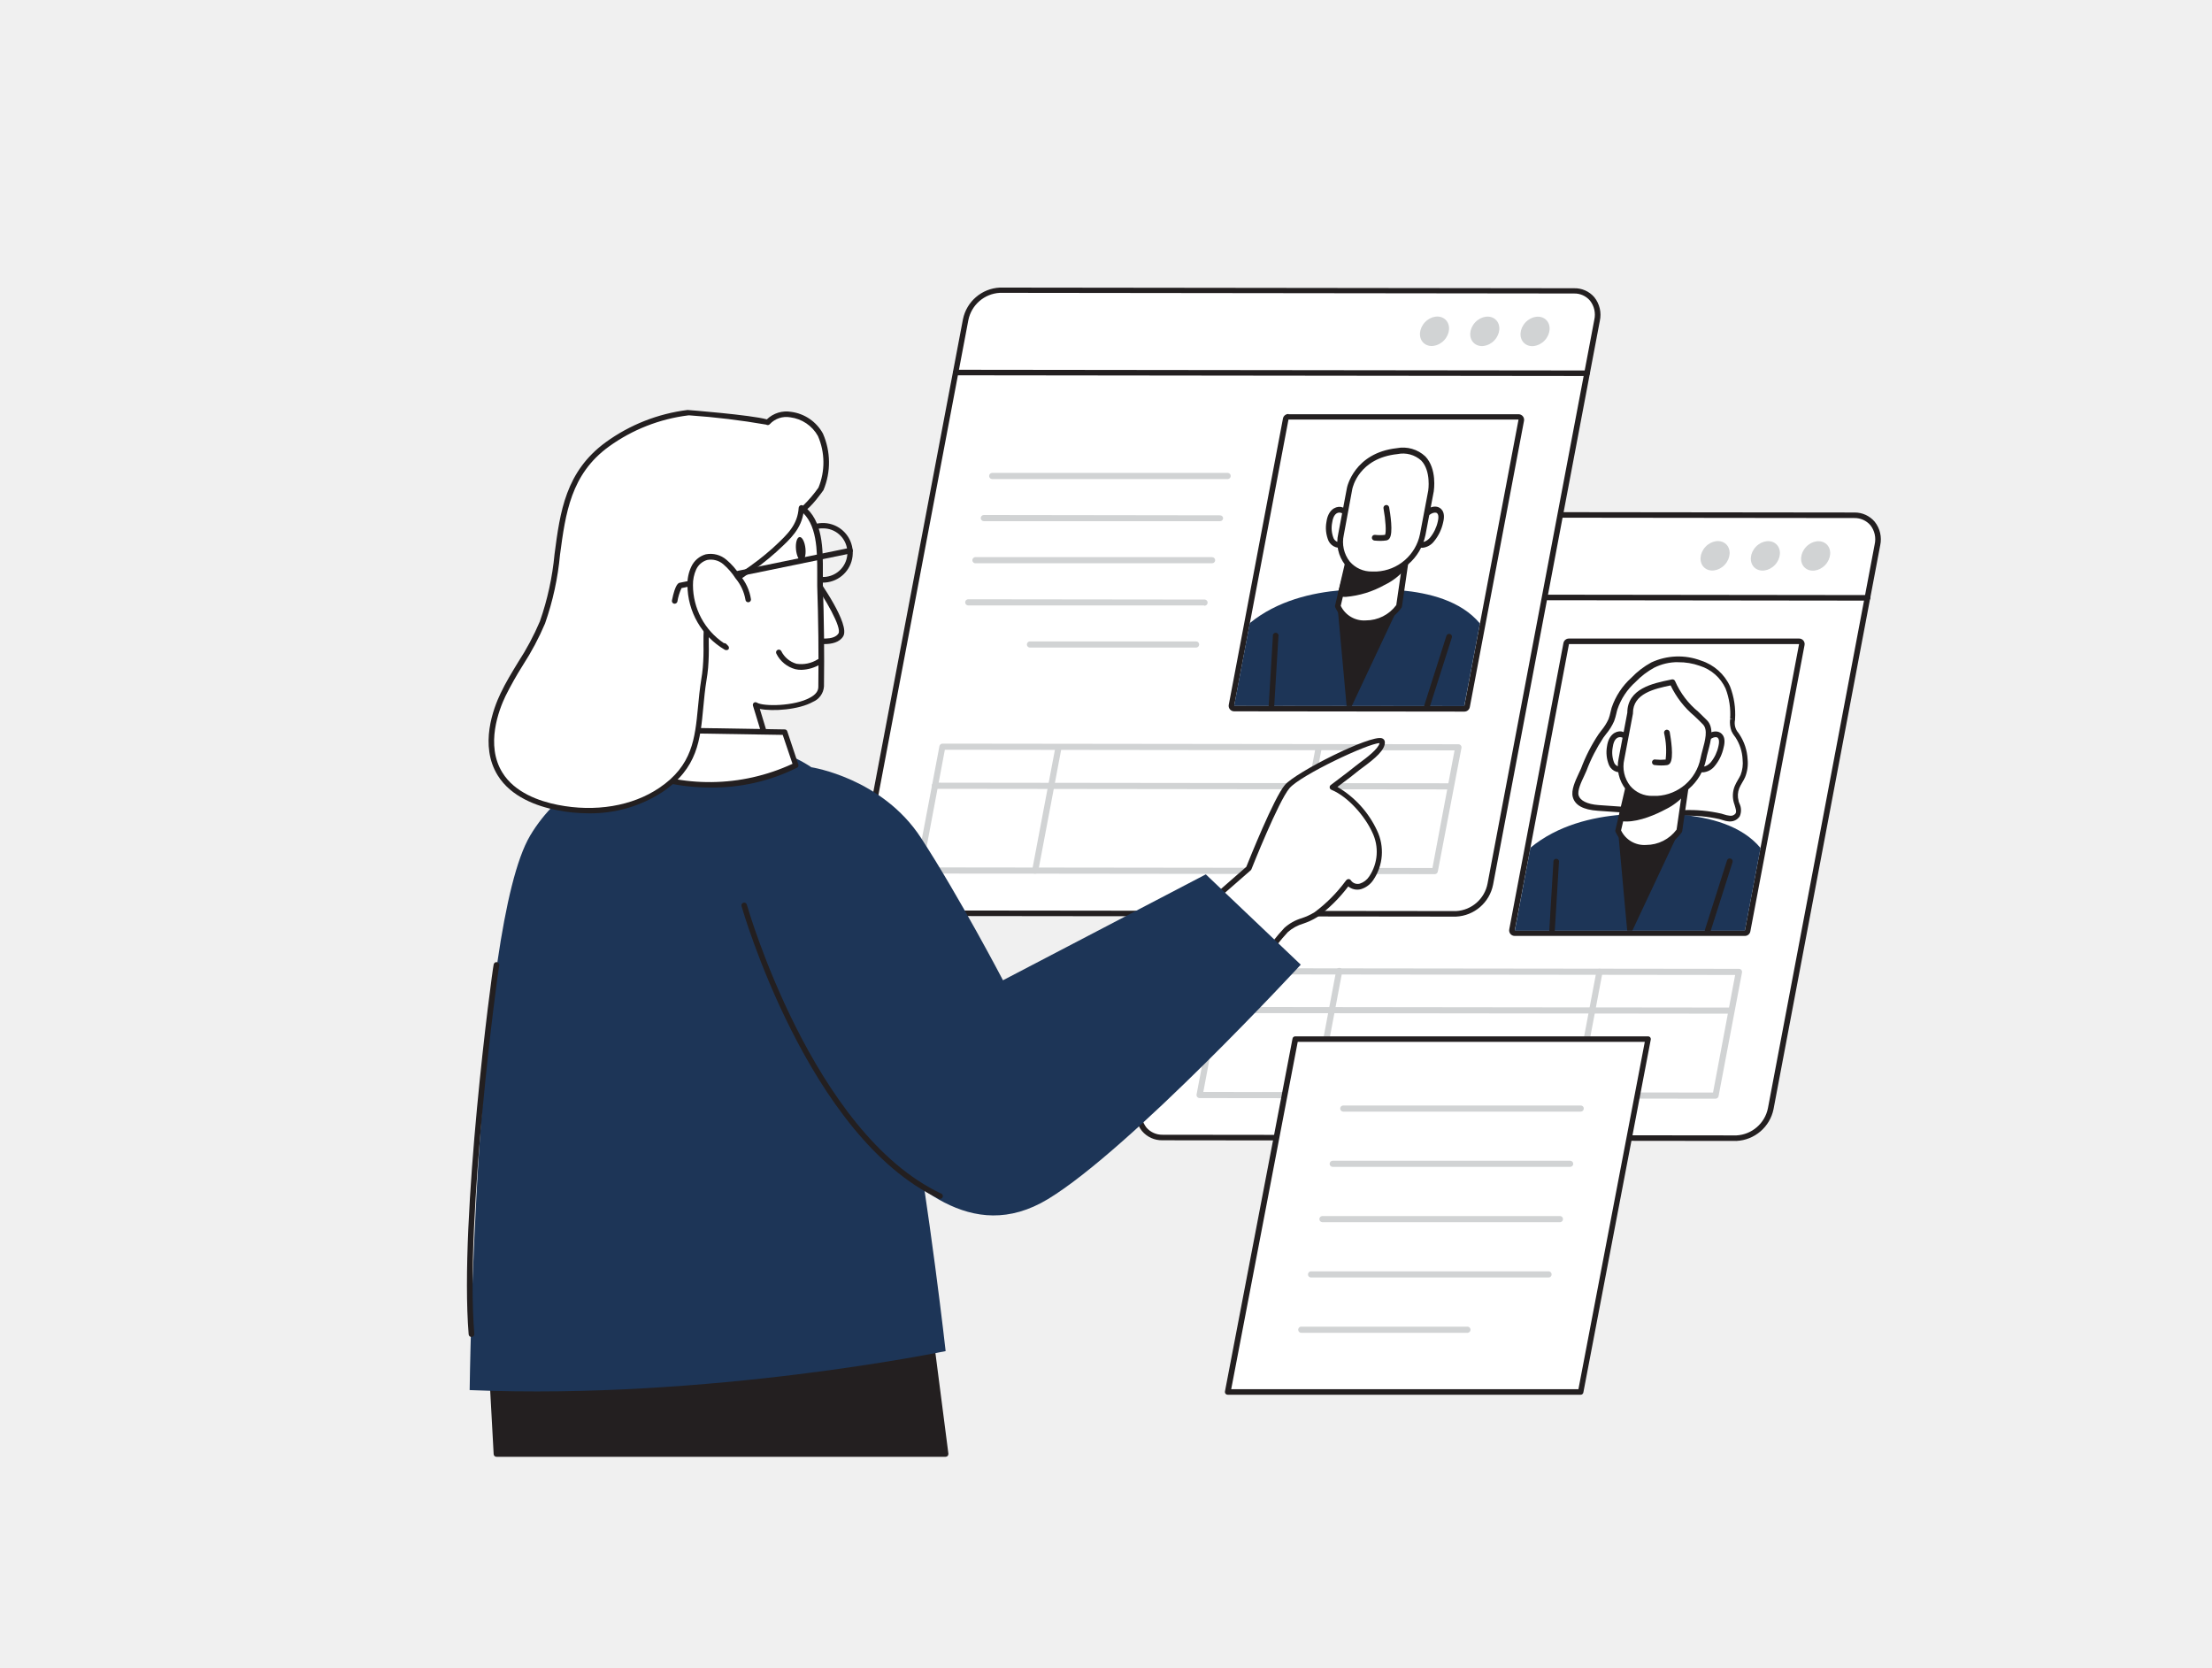
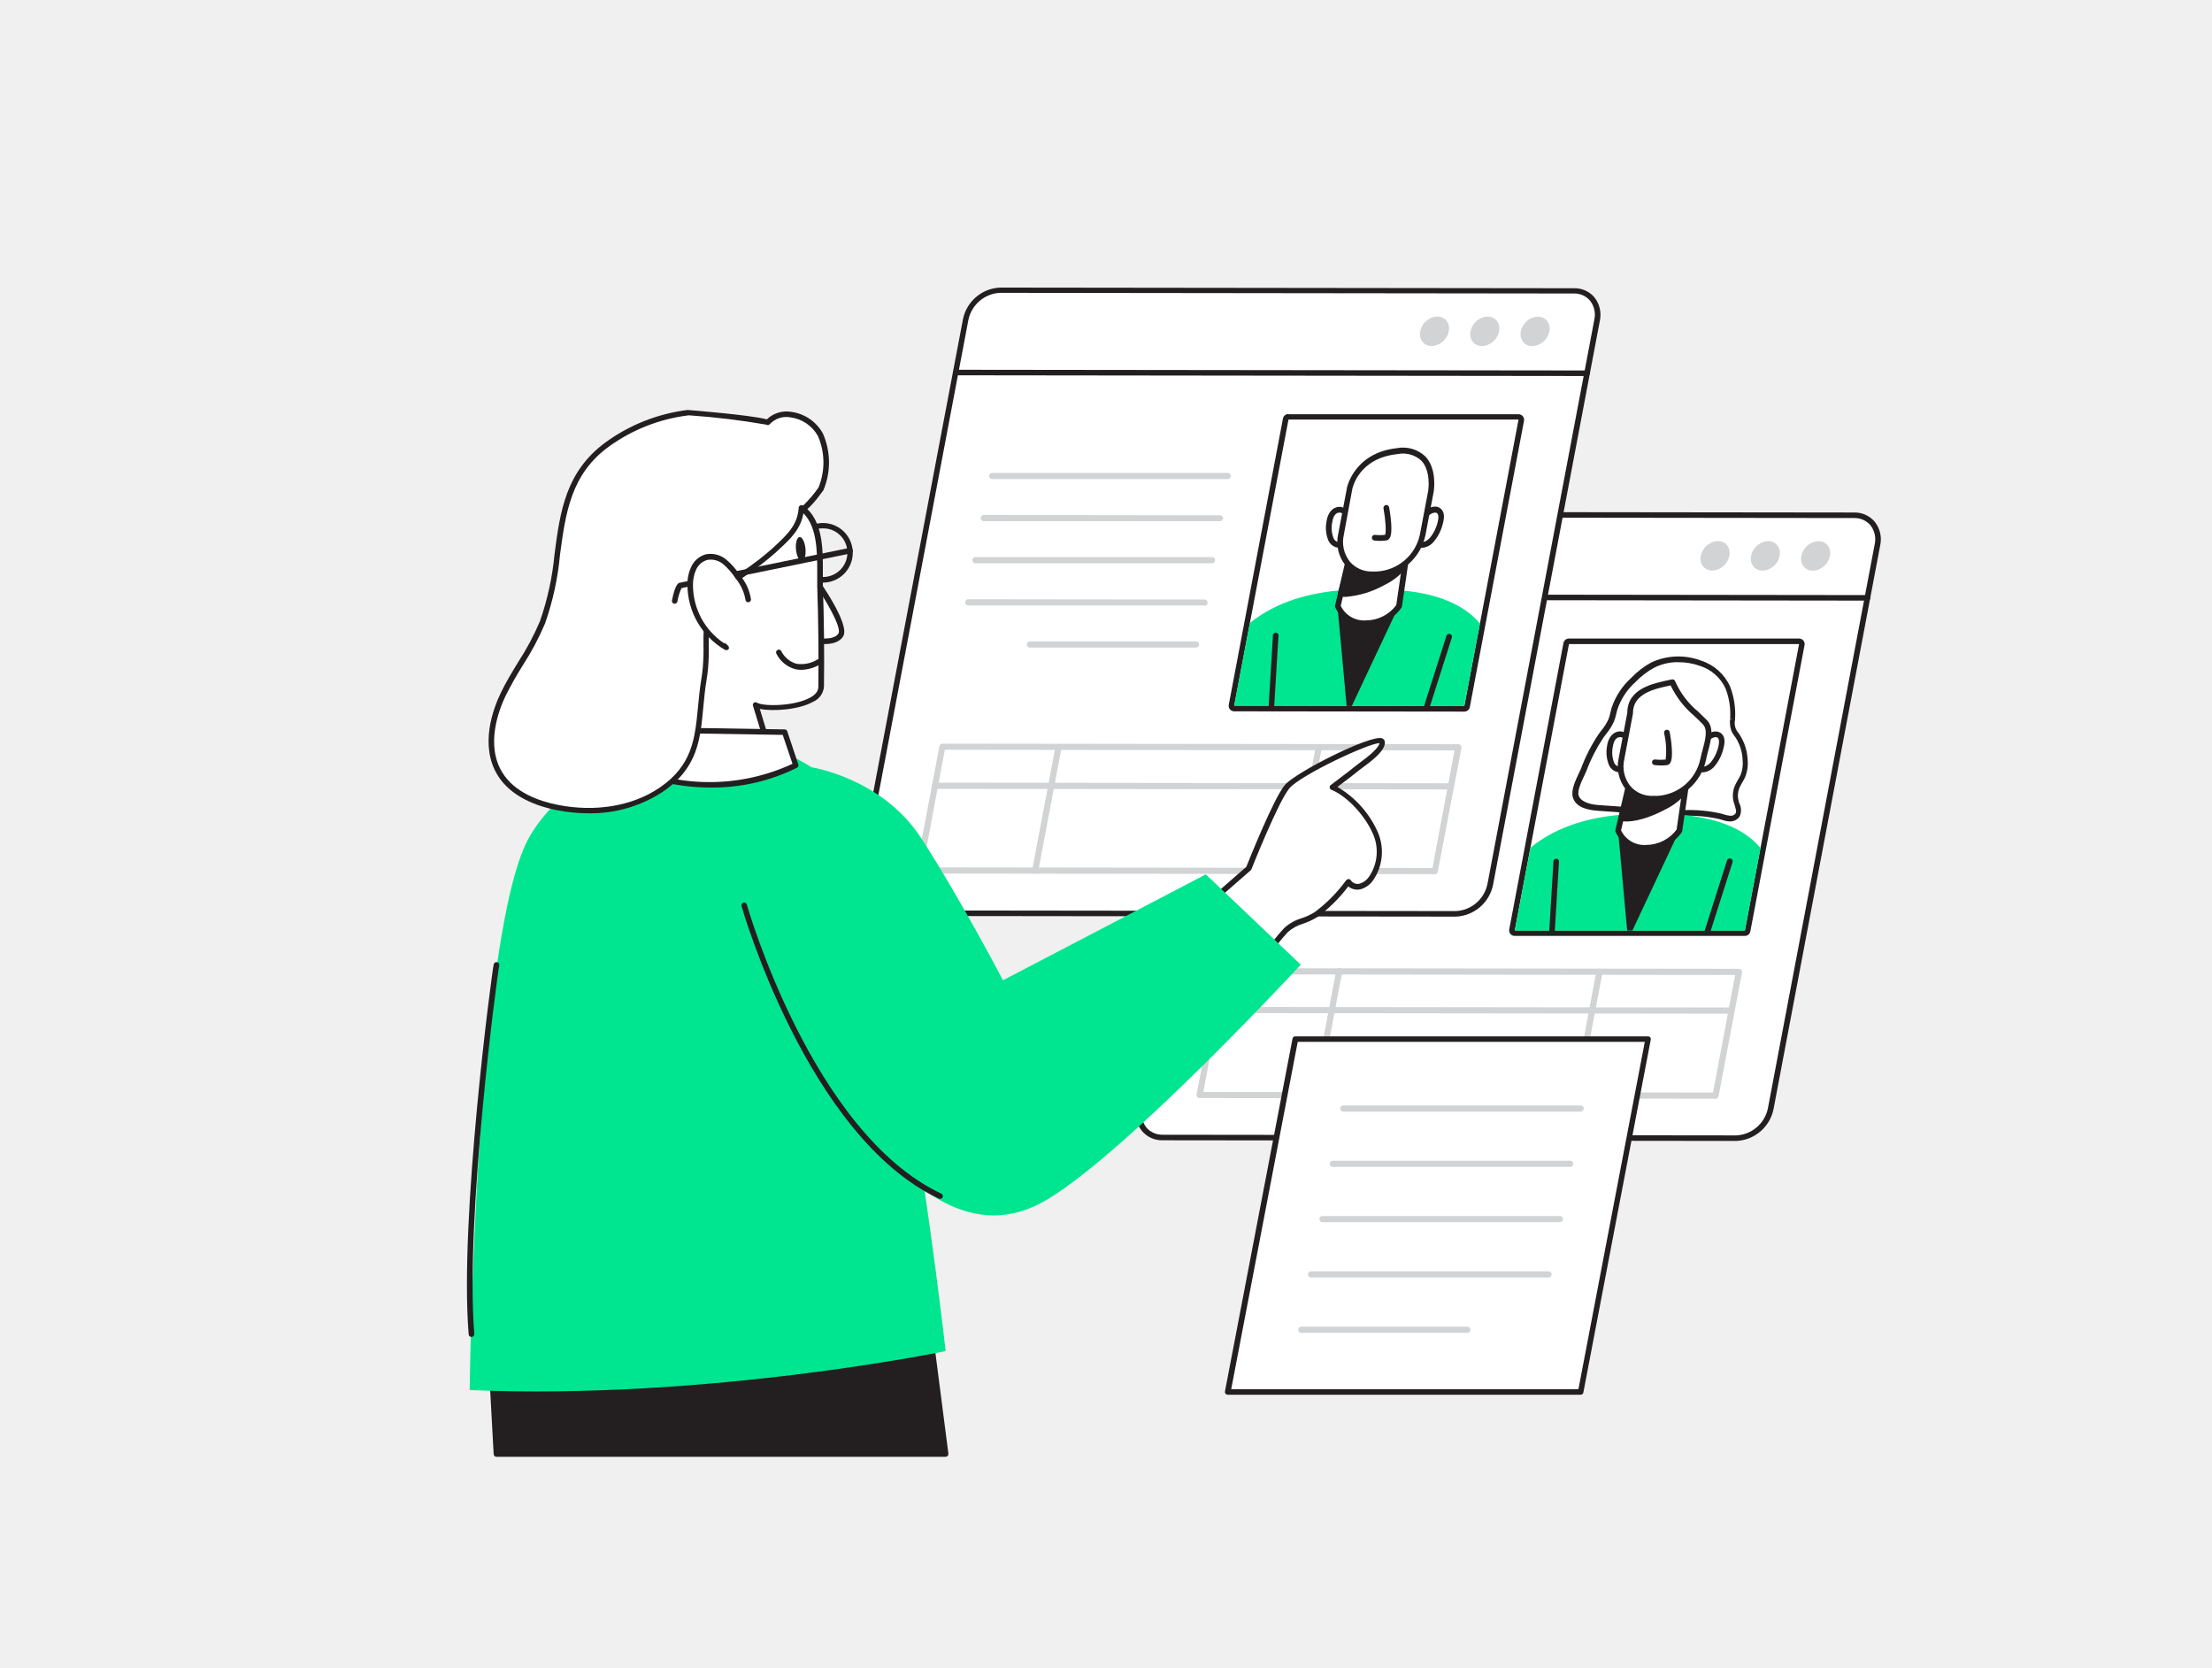
<svg xmlns="http://www.w3.org/2000/svg" viewBox="0 0 400 300" width="406" height="306" class="illustration styles_illustrationTablet__1DWOa">
  <g id="_472_profiling_flatline" data-name="#472_profiling_flatline">
    <path d="M210.22,204.94l103.81.12a6.66,6.66,0,0,0,6.19-5.34L339.53,97.78a4.25,4.25,0,0,0-4.17-5.35l-103.81-.12a6.66,6.66,0,0,0-6.19,5.34L206.05,199.59A4.25,4.25,0,0,0,210.22,204.94Z" fill="#fff" />
    <path d="M314,205.56h0l-103.81-.12h0a4.7,4.7,0,0,1-3.68-1.67,5.06,5.06,0,0,1-1-4.27L224.87,97.55a7.19,7.19,0,0,1,6.68-5.74h0l103.81.12A4.72,4.72,0,0,1,339,93.59a5.09,5.09,0,0,1,1,4.28L320.71,199.82A7.19,7.19,0,0,1,314,205.56Zm-103.81-1.12,103.81.12h0a6.14,6.14,0,0,0,5.7-4.93L339,97.69a4.11,4.11,0,0,0-.77-3.46,3.75,3.75,0,0,0-2.91-1.3l-103.81-.12h0a6.14,6.14,0,0,0-5.7,4.93L206.54,199.68a4.12,4.12,0,0,0,.77,3.46A3.75,3.75,0,0,0,210.22,204.44Z" fill="#231f20" />
    <path d="M337.72,107.86h0l-114.17-.14a.5.5,0,0,1-.5-.5.51.51,0,0,1,.5-.5h0l114.18.14a.5.5,0,0,1,.5.5A.51.51,0,0,1,337.72,107.86Z" fill="#231f20" />
    <ellipse cx="328.32" cy="99.77" rx="2.89" ry="2.38" transform="translate(30.52 270.25) rotate(-46.69)" fill="#d1d3d4" />
    <ellipse cx="319.23" cy="99.76" rx="2.89" ry="2.38" transform="translate(27.67 263.63) rotate(-46.69)" fill="#d1d3d4" />
    <ellipse cx="310.14" cy="99.75" rx="2.89" ry="2.38" transform="translate(24.82 257.01) rotate(-46.69)" fill="#d1d3d4" />
    <polygon points="283.73 115.72 273.92 167.49 315.52 167.54 325.33 115.77 283.73 115.72" fill="#fff" />
    <path d="M283.72,115.72l41.61,0-9.8,51.77-41.61,0,9.8-51.77m0-1a1,1,0,0,0-1,.81l-9.8,51.77a1,1,0,0,0,1,1.19l41.6,0h0a1,1,0,0,0,1-.82l9.8-51.77a1,1,0,0,0-.21-.82,1,1,0,0,0-.77-.36l-41.6,0Z" fill="#231f20" />
    <path d="M313.31,129.3a4.61,4.61,0,0,0,.2,2,6.17,6.17,0,0,0,.68,1.06,8.53,8.53,0,0,1,1.38,4.22,6.35,6.35,0,0,1-.4,3c-.3.7-.78,1.32-1.06,2a4.07,4.07,0,0,0-.15,2.6c.23.81.69,1.69.27,2.41a1.6,1.6,0,0,1-1.49.67,7.55,7.55,0,0,1-1.67-.41c-3.05-.88-6.89-.46-10.09-.68l-12-.84c-1.63-.12-3.65-.53-4.08-2.11-.36-1.33.94-3.55,1.46-4.8a29.44,29.44,0,0,1,3.13-6.12,13.93,13.93,0,0,0,1.87-2.86,21.12,21.12,0,0,0,.57-2.07,12.51,12.51,0,0,1,3.45-5.24,14.66,14.66,0,0,1,3.47-2.65c4.35-2.26,11.58-.73,13.56,4.08A13.46,13.46,0,0,1,313.31,129.3Z" fill="#fff" />
    <path d="M312.84,147.79h-.13a5.45,5.45,0,0,1-1.41-.31l-.37-.11a25.17,25.17,0,0,0-6.61-.59c-1.19,0-2.3,0-3.38-.08l-12-.84c-2.65-.18-4.13-1-4.53-2.48-.34-1.24.45-2.92,1.08-4.27.15-.32.29-.61.4-.86a30,30,0,0,1,3.18-6.23c.16-.23.33-.45.5-.67a9.14,9.14,0,0,0,1.31-2.08,8.83,8.83,0,0,0,.35-1.23c.06-.27.13-.53.2-.8a12.81,12.81,0,0,1,3.59-5.45,14.71,14.71,0,0,1,3.59-2.75,11.6,11.6,0,0,1,9-.33,8.66,8.66,0,0,1,5.24,4.67,13.93,13.93,0,0,1,.9,5.95h0v.09a2.7,2.7,0,0,0,.61,2.36l.18.26a9,9,0,0,1,1.48,4.48,6.83,6.83,0,0,1-.45,3.27,9,9,0,0,1-.54,1,8.53,8.53,0,0,0-.52,1,3.57,3.57,0,0,0-.12,2.26c0,.16.1.32.15.48a2.75,2.75,0,0,1,.06,2.33A2.06,2.06,0,0,1,312.84,147.79Zm-9.4-28.8a9.42,9.42,0,0,0-4.31,1,13.83,13.83,0,0,0-3.35,2.56,11.68,11.68,0,0,0-3.31,5c-.08.25-.13.5-.19.75a10.55,10.55,0,0,1-.4,1.37,9.65,9.65,0,0,1-1.45,2.32l-.49.65a29.91,29.91,0,0,0-3.06,6c-.11.27-.26.57-.41.91-.54,1.13-1.27,2.69-1,3.56s1.49,1.57,3.61,1.72l12,.84c1.05.07,2.15.08,3.31.08a26,26,0,0,1,6.9.63l.39.12a5.07,5.07,0,0,0,1.16.26,1.09,1.09,0,0,0,1-.41c.22-.37,0-.91-.15-1.48-.06-.18-.12-.36-.17-.53a4.6,4.6,0,0,1,.17-2.93,8.58,8.58,0,0,1,.58-1.13c.18-.31.35-.6.49-.9a6,6,0,0,0,.36-2.79,8,8,0,0,0-1.29-4l-.18-.24a4.59,4.59,0,0,1-.55-.91,4.8,4.8,0,0,1-.25-2.1l.52-.07-.51,0a12.84,12.84,0,0,0-.82-5.51,7.63,7.63,0,0,0-4.65-4.1A11.26,11.26,0,0,0,303.44,119Z" fill="#231f20" />
-     <path d="M276.75,152.54l-2.83,15,41.61,0,2.83-14.95c-3.43-4.11-9.19-5.53-14.26-6-2-.18-3.8-.23-5.37-.23h-.37c-1.47,0-3.17,0-5,.21h-.09C288,147,281.73,148.44,276.75,152.54Z" fill="#1D3557" />
+     <path d="M276.75,152.54l-2.83,15,41.61,0,2.83-14.95c-3.43-4.11-9.19-5.53-14.26-6-2-.18-3.8-.23-5.37-.23h-.37c-1.47,0-3.17,0-5,.21h-.09C288,147,281.73,148.44,276.75,152.54Z" fill="#00e690" />
    <path d="M292.6,149.44h0l1.27,14,.38,4.08h.94l1.92-4.09,6.55-13.92,0,0h0C301.18,148.64,295.41,148.64,292.6,149.44Z" fill="#231f20" />
    <path d="M303.68,149.46a7.39,7.39,0,0,1-6,3.1,5.14,5.14,0,0,1-5.08-3.11l2.84-12.19,10,0Z" fill="#fff" />
    <path d="M297.69,153.07h0a5.69,5.69,0,0,1-5.57-3.46.45.45,0,0,1,0-.28l2.84-12.18a.52.52,0,0,1,.5-.4h10a.5.5,0,0,1,.39.18.5.5,0,0,1,.12.41l-1.77,12.19a.48.48,0,0,1-.07.2A7.87,7.87,0,0,1,297.69,153.07Zm-4.55-3.66a4.67,4.67,0,0,0,4.54,2.63h0a6.89,6.89,0,0,0,5.5-2.77l1.66-11.48h-9Zm10.54.05h0Z" fill="#231f20" />
    <path d="M304.46,142.49a10.92,10.92,0,0,1-3.54,2.73c-2.19,1.13-5.4,2.39-7.73,2l1.37-5.15a22.27,22.27,0,0,0,5.3,0,16.37,16.37,0,0,0,4.75-.91C304.88,141.1,304.86,142,304.46,142.49Z" fill="#231f20" />
    <path d="M294.09,147.8a6.27,6.27,0,0,1-1-.08.49.49,0,0,1-.34-.22.47.47,0,0,1-.06-.4l1.37-5.15a.49.49,0,0,1,.55-.36,21,21,0,0,0,5.18,0,16,16,0,0,0,4.62-.87.59.59,0,0,1,.7.2,1.81,1.81,0,0,1-.28,1.85,11.2,11.2,0,0,1-3.7,2.86C299.51,146.5,296.58,147.8,294.09,147.8Zm-.27-1c2.41.09,5.56-1.35,6.87-2a10.08,10.08,0,0,0,3.38-2.59h0a1.4,1.4,0,0,0,.15-.3,18.72,18.72,0,0,1-4.33.74,22.84,22.84,0,0,1-5,0Z" fill="#231f20" />
    <path d="M308.79,168.05l-.16,0a.51.51,0,0,1-.33-.65l4-12.56a.52.52,0,0,1,1,.32l-4,12.56A.51.51,0,0,1,308.79,168.05Z" fill="#231f20" />
    <path d="M280.65,168h0a.52.52,0,0,1-.49-.54l.76-12.57a.52.52,0,0,1,1,.06l-.76,12.57A.51.51,0,0,1,280.65,168Z" fill="#231f20" />
    <path d="M294.67,134.46c.21-2.86-3.09-3.57-3.55-.2a5.56,5.56,0,0,0,.31,3.17,1.53,1.53,0,0,0,2.16.74" fill="#fff" />
    <path d="M292.85,138.89a1.7,1.7,0,0,1-.55-.08,2.16,2.16,0,0,1-1.32-1.15,6.1,6.1,0,0,1-.38-3.47c.28-2,1.49-2.79,2.57-2.68a2.56,2.56,0,0,1,2,3,.52.52,0,0,1-1-.08c.08-1.15-.49-1.82-1.1-1.88s-1.24.37-1.43,1.79a5,5,0,0,0,.26,2.86,1.22,1.22,0,0,0,.7.63.92.92,0,0,0,.75-.1.53.53,0,0,1,.71.2.52.52,0,0,1-.21.7A2,2,0,0,1,292.85,138.89Z" fill="#231f20" />
    <path d="M307.61,134.48c.87-2.86,4.44-3.56,3.63-.19a7.38,7.38,0,0,1-1.51,3.16c-.75.82-1.77,1.21-2.45.74" fill="#fff" />
    <path d="M308,138.91a1.66,1.66,0,0,1-1-.3.51.51,0,1,1,.59-.84c.41.28,1.17,0,1.77-.67a6.85,6.85,0,0,0,1.39-2.93c.08-.34.29-1.43-.31-1.6s-1.87.56-2.33,2.06a.51.51,0,1,1-1-.31c.62-2,2.38-3.07,3.58-2.74.38.1,1.58.61,1,2.83a7.74,7.74,0,0,1-1.63,3.38A3,3,0,0,1,308,138.91Z" fill="#231f20" />
    <path d="M294.77,128.18l-1.57,8.29c-.75,4,1.77,7.2,5.63,7.21h.81a9,9,0,0,0,8.36-7.19c.38-2,1.76-5.12.3-6.62-2.33-2.4-4.59-4-5.88-7.25C299.46,123.24,294.77,124.06,294.77,128.18Z" fill="#fff" />
    <path d="M299.65,144.19h-.82A6.12,6.12,0,0,1,294,142a6.69,6.69,0,0,1-1.29-5.64l1.56-8.23c0-4.36,4.66-5.32,7.73-5.95l.33-.07a.51.51,0,0,1,.58.31,14.92,14.92,0,0,0,4.21,5.55c.51.49,1,1,1.56,1.53,1.34,1.37.7,3.72.19,5.61-.14.52-.27,1-.35,1.46A9.53,9.53,0,0,1,299.65,144.19Zm2.46-21c-2.91.61-6.82,1.46-6.82,5a.31.31,0,0,1,0,.1l-1.57,8.28a5.68,5.68,0,0,0,1.07,4.79,5.11,5.11,0,0,0,4.05,1.81h.82a8.45,8.45,0,0,0,7.84-6.77c.09-.46.23-1,.38-1.54.46-1.72,1-3.67.06-4.62-.52-.54-1-1-1.53-1.5A16.51,16.51,0,0,1,302.11,123.21Zm-7.34,5h0Z" fill="#231f20" />
    <path d="M300.37,137.67a9.36,9.36,0,0,1-1.11-.07.51.51,0,1,1,.13-1,8.91,8.91,0,0,0,1.81,0,13.79,13.79,0,0,0-.28-4.79.52.52,0,0,1,.42-.6.53.53,0,0,1,.6.42c.19,1.07.78,4.65.06,5.63a.82.82,0,0,1-.58.35A7.92,7.92,0,0,1,300.37,137.67Z" fill="#231f20" />
    <path d="M272.81,126.48h0l-42.72,0a.56.56,0,1,1,0-1.11h0l42.72.05a.56.56,0,0,1,0,1.11Z" fill="#d1d3d4" />
    <path d="M271.36,134.1h0l-42.71,0a.56.56,0,1,1,0-1.11h0l42.72.05a.56.56,0,0,1,0,1.11Z" fill="#d1d3d4" />
    <path d="M269.92,141.72h0l-42.72-.05a.56.56,0,0,1-.55-.56.55.55,0,0,1,.55-.55h0l42.72.05a.56.56,0,1,1,0,1.11Z" fill="#d1d3d4" />
    <path d="M268.48,149.34h0l-42.72-.06a.54.54,0,0,1-.55-.55.55.55,0,0,1,.55-.56h0l42.72.05a.56.56,0,0,1,.56.56A.57.57,0,0,1,268.48,149.34Z" fill="#d1d3d4" />
    <path d="M267,157h0l-30.12,0a.56.56,0,0,1,0-1.11h0l30.12,0a.56.56,0,0,1,0,1.11Z" fill="#d1d3d4" />
    <path d="M310.23,197.92h0l-93.3-.11a.54.54,0,0,1-.43-.2.55.55,0,0,1-.12-.46l4.24-22.37a.56.56,0,0,1,.54-.45h0l93.3.11a.55.55,0,0,1,.43.2.58.58,0,0,1,.12.46l-4.24,22.37A.56.56,0,0,1,310.23,197.92ZM217.6,196.7l92.17.11,4-21.26-92.18-.11Z" fill="#d1d3d4" />
    <path d="M312.79,182.55h0l-93-.11a.56.56,0,1,1,0-1.11h0l93,.11a.56.56,0,0,1,0,1.11Z" fill="#d1d3d4" />
    <path d="M285,197.89h-.1a.56.56,0,0,1-.44-.65l4.23-22.37a.56.56,0,0,1,.65-.44.57.57,0,0,1,.45.65l-4.24,22.37A.56.56,0,0,1,285,197.89Z" fill="#d1d3d4" />
    <path d="M237.93,197.83h-.1a.56.56,0,0,1-.45-.65l4.24-22.38a.56.56,0,1,1,1.09.21l-4.23,22.37A.56.56,0,0,1,237.93,197.83Z" fill="#d1d3d4" />
    <path d="M159.48,164.33l103.81.12a6.64,6.64,0,0,0,6.19-5.33L288.79,57.18c.56-3-1.31-5.35-4.17-5.35l-103.81-.12A6.64,6.64,0,0,0,174.62,57L155.31,159C154.75,161.93,156.62,164.33,159.48,164.33Z" fill="#fff" />
    <path d="M263.29,165h0l-103.81-.12a4.67,4.67,0,0,1-3.68-1.66,5.08,5.08,0,0,1-1-4.28L174.13,57a7.17,7.17,0,0,1,6.68-5.74h0l103.81.12A4.66,4.66,0,0,1,288.3,53a5.09,5.09,0,0,1,1,4.28L270,159.21A7.17,7.17,0,0,1,263.29,165Zm-103.81-1.12,103.81.12h0A6.13,6.13,0,0,0,269,159L288.3,57.08a4.1,4.1,0,0,0-.77-3.45,3.67,3.67,0,0,0-2.91-1.3l-103.81-.12h0a6.15,6.15,0,0,0-5.7,4.93L155.8,159.08a4.13,4.13,0,0,0,.77,3.45A3.68,3.68,0,0,0,159.48,163.83Z" fill="#231f20" />
    <path d="M287,67.25h0l-114.17-.13a.5.5,0,0,1-.5-.5.5.5,0,0,1,.5-.5h0L287,66.25a.51.51,0,0,1,.5.5A.5.5,0,0,1,287,67.25Z" fill="#231f20" />
    <ellipse cx="277.58" cy="59.17" rx="2.89" ry="2.38" transform="translate(44.13 220.58) rotate(-46.69)" fill="#d1d3d4" />
    <ellipse cx="268.49" cy="59.16" rx="2.89" ry="2.38" transform="translate(41.28 213.96) rotate(-46.69)" fill="#d1d3d4" />
    <ellipse cx="259.4" cy="59.15" rx="2.89" ry="2.38" transform="translate(38.43 207.34) rotate(-46.69)" fill="#d1d3d4" />
    <polygon points="232.99 75.12 223.18 126.89 264.79 126.93 274.59 75.17 232.99 75.12" fill="#fff" />
    <path d="M233,75.12l41.6,0-9.8,51.77-41.61-.05L233,75.12m0-1a1,1,0,0,0-1,.81l-9.8,51.77a1,1,0,0,0,.21.82,1,1,0,0,0,.77.36l41.61.05h0a1,1,0,0,0,1-.81l9.8-51.77a1,1,0,0,0-.21-.82,1,1,0,0,0-.77-.37l-41.6,0Z" fill="#231f20" />
-     <path d="M226,111.93l-2.83,14.95,41.61.05L267.62,112c-3.43-4.12-9.19-5.53-14.26-6-2-.18-3.8-.23-5.37-.23h-.37c-1.47,0-3.17,0-5,.21h-.09C237.28,106.43,231,107.84,226,111.93Z" fill="#1D3557" />
+     <path d="M226,111.93l-2.83,14.95,41.61.05L267.62,112c-3.43-4.12-9.19-5.53-14.26-6-2-.18-3.8-.23-5.37-.23h-.37c-1.47,0-3.17,0-5,.21h-.09C237.28,106.43,231,107.84,226,111.93Z" fill="#00e690" />
    <path d="M241.86,108.84h0l1.28,14,.37,4.08h.94l1.92-4.09,6.55-13.92,0,0h0A25.55,25.55,0,0,0,241.86,108.84Z" fill="#231f20" />
    <path d="M252.94,108.86a7.37,7.37,0,0,1-6,3.09,5.13,5.13,0,0,1-5.08-3.11l2.85-12.18h10Z" fill="#fff" />
    <path d="M247,112.47h0a5.72,5.72,0,0,1-5.57-3.46.53.53,0,0,1,0-.28l2.84-12.19a.53.53,0,0,1,.51-.4h0l10,0a.52.52,0,0,1,.39.17.54.54,0,0,1,.12.42l-1.77,12.18a.48.48,0,0,1-.07.2A7.84,7.84,0,0,1,247,112.47Zm-4.55-3.67a4.67,4.67,0,0,0,4.54,2.64h0a6.83,6.83,0,0,0,5.5-2.77l1.67-11.48h-9Zm10.54.06h0Z" fill="#231f20" />
    <path d="M253.72,101.89a10.76,10.76,0,0,1-3.54,2.72c-2.19,1.13-5.4,2.4-7.73,2l1.37-5.16a21.74,21.74,0,0,0,5.3,0,16.37,16.37,0,0,0,4.75-.91C254.14,100.5,254.13,101.39,253.72,101.89Z" fill="#231f20" />
    <path d="M243.35,107.19a6.37,6.37,0,0,1-1-.07.53.53,0,0,1-.34-.22.52.52,0,0,1-.06-.4l1.37-5.15a.5.5,0,0,1,.56-.37,21.41,21.41,0,0,0,5.18,0,16.35,16.35,0,0,0,4.61-.87.58.58,0,0,1,.7.19,1.83,1.83,0,0,1-.28,1.86,11.1,11.1,0,0,1-3.7,2.86A17.41,17.41,0,0,1,243.35,107.19Zm-.27-1c2.41.11,5.57-1.35,6.88-2a10.16,10.16,0,0,0,3.37-2.59h0a.8.8,0,0,0,.15-.29,19.23,19.23,0,0,1-4.33.73,23.56,23.56,0,0,1-5,0Z" fill="#231f20" />
    <path d="M258.05,127.44l-.15,0a.51.51,0,0,1-.34-.65l4-12.56a.51.51,0,0,1,.65-.33.5.5,0,0,1,.33.64l-4,12.56A.51.51,0,0,1,258.05,127.44Z" fill="#231f20" />
    <path d="M229.91,127.41h0a.52.52,0,0,1-.49-.55l.76-12.56a.52.52,0,1,1,1,.06l-.76,12.56A.51.51,0,0,1,229.91,127.41Z" fill="#231f20" />
    <path d="M243.94,93.86c.21-2.86-3.09-3.57-3.56-.2a5.52,5.52,0,0,0,.31,3.16,1.54,1.54,0,0,0,2.17.75" fill="#fff" />
    <path d="M242.11,98.29a2,2,0,0,1-.55-.08,2.25,2.25,0,0,1-1.32-1.15,6,6,0,0,1-.37-3.47c.28-2,1.48-2.79,2.56-2.68a2.56,2.56,0,0,1,2,3,.52.52,0,1,1-1-.07c.09-1.15-.49-1.82-1.1-1.89s-1.23.38-1.43,1.8a5,5,0,0,0,.26,2.85,1.24,1.24,0,0,0,.7.64,1,1,0,0,0,.76-.1.51.51,0,0,1,.7.2.52.52,0,0,1-.2.7A2.09,2.09,0,0,1,242.11,98.29Z" fill="#231f20" />
    <path d="M256.87,93.87c.88-2.86,4.44-3.56,3.63-.19A7.16,7.16,0,0,1,259,96.84c-.74.83-1.77,1.22-2.44.75" fill="#fff" />
    <path d="M257.22,98.31a1.68,1.68,0,0,1-1-.3.52.52,0,1,1,.59-.85c.41.29,1.17,0,1.77-.66A7,7,0,0,0,260,93.56c.08-.33.3-1.43-.31-1.59s-1.87.56-2.32,2a.52.52,0,1,1-1-.3c.62-2,2.38-3.08,3.59-2.75.37.11,1.57.62,1,2.83a8,8,0,0,1-1.64,3.39A3,3,0,0,1,257.22,98.31Z" fill="#231f20" />
    <path d="M244,87.58l-1.57,8.28c-.76,4,1.76,7.21,5.62,7.21h.82a9,9,0,0,0,8.35-7.19L258.75,88s1.31-8-6.14-7.2S244,87.58,244,87.58Z" fill="#fff" />
    <path d="M248.91,103.59h-.82a6.15,6.15,0,0,1-4.84-2.18A6.69,6.69,0,0,1,242,95.77l1.57-8.29c0-.06,1.28-6.32,9-7.18a5.91,5.91,0,0,1,5.18,1.49c2.15,2.27,1.54,6.15,1.52,6.32L257.77,96A9.53,9.53,0,0,1,248.91,103.59Zm-4.37-15.91L243,96a5.74,5.74,0,0,0,1.07,4.79,5.17,5.17,0,0,0,4.05,1.81h.82a8.44,8.44,0,0,0,7.84-6.77l1.49-7.86s.55-3.53-1.26-5.43a4.92,4.92,0,0,0-4.31-1.17C245.71,82.1,244.59,87.44,244.54,87.68Z" fill="#231f20" />
    <path d="M249.63,97.06a10.9,10.9,0,0,1-1.11-.06.52.52,0,0,1-.44-.58.52.52,0,0,1,.57-.45,7.84,7.84,0,0,0,1.81,0c.24-.48.11-2.65-.28-4.79a.52.52,0,0,1,.42-.6.51.51,0,0,1,.6.41c.19,1.08.78,4.66.06,5.63a.84.84,0,0,1-.58.36A7.83,7.83,0,0,1,249.63,97.06Z" fill="#231f20" />
    <path d="M222.07,85.88h0l-42.72,0a.56.56,0,0,1,0-1.11h0l42.72,0a.56.56,0,0,1,0,1.11Z" fill="#d1d3d4" />
    <path d="M220.63,93.5h0l-42.72,0a.56.56,0,0,1,0-1.12h0l42.72.06a.55.55,0,0,1,.55.55A.56.56,0,0,1,220.63,93.5Z" fill="#d1d3d4" />
    <path d="M219.18,101.11h0l-42.71,0a.56.56,0,1,1,0-1.11h0l42.71,0a.56.56,0,0,1,.56.56A.55.55,0,0,1,219.18,101.11Z" fill="#d1d3d4" />
    <path d="M217.74,108.73h0l-42.72,0a.56.56,0,0,1,0-1.11h0l42.72.05a.56.56,0,1,1,0,1.11Z" fill="#d1d3d4" />
    <path d="M216.3,116.35h0l-30.12,0a.56.56,0,0,1,0-1.11h0l30.12,0a.55.55,0,0,1,.55.55A.56.56,0,0,1,216.3,116.35Z" fill="#d1d3d4" />
    <path d="M259.49,157.32h0l-93.3-.11a.57.57,0,0,1-.55-.66l4.24-22.37a.56.56,0,0,1,.55-.46h0l93.3.11a.56.56,0,0,1,.43.21.52.52,0,0,1,.12.45L260,156.86A.56.56,0,0,1,259.49,157.32Zm-92.63-1.22,92.17.11,4-21.27-92.17-.11Z" fill="#d1d3d4" />
    <path d="M262.05,142h0l-93-.11a.56.56,0,0,1-.56-.56.55.55,0,0,1,.56-.55h0l93,.11a.56.56,0,0,1,0,1.11Z" fill="#d1d3d4" />
    <path d="M234.23,157.29h-.1a.56.56,0,0,1-.44-.65l4.24-22.37a.55.55,0,0,1,.64-.45.56.56,0,0,1,.45.65l-4.24,22.37A.56.56,0,0,1,234.23,157.29Z" fill="#d1d3d4" />
    <path d="M187.19,157.23h-.1a.56.56,0,0,1-.44-.65l4.23-22.37a.56.56,0,0,1,1.09.21l-4.23,22.37A.56.56,0,0,1,187.19,157.23Z" fill="#d1d3d4" />
    <path d="M89.77,262.17,88.07,231l77.12-14.12c.09.83,3.41,26.63,5.81,45.27Z" fill="#231f20" />
    <path d="M171,262.67H89.77a.5.5,0,0,1-.5-.47l-1.7-31.15a.51.51,0,0,1,.41-.52l77.12-14.12a.5.5,0,0,1,.39.1.5.5,0,0,1,.2.34c.09.89,4.09,32,5.81,45.26a.55.55,0,0,1-.12.39A.52.52,0,0,1,171,262.67Zm-80.76-1h80.2c-2-15.46-5.18-40.19-5.68-44.18L88.59,231.43Z" fill="#231f20" />
    <path d="M212.17,168.15l13.62-11.88s5-12.44,7-14.81,17-9.7,17.17-8.06-3.41,3.86-4.41,4.68c-1.51,1.23-3.08,2.37-4.63,3.54,3.14,1.3,6.28,4.89,7.67,8a8.53,8.53,0,0,1-.63,8.48,3.66,3.66,0,0,1-1.95,1.45,2,2,0,0,1-2.17-.8l-.2.25a27.16,27.16,0,0,1-5.67,5.66c-1.76,1.18-3.95,1.31-5.39,2.77-2.1,2.11-3.76,5-5.56,7.34L217,188Z" fill="#fff" />
    <path d="M217,188.48h-.1a.52.52,0,0,1-.39-.38l-4.78-19.82a.5.5,0,0,1,.15-.5L225.37,156c.54-1.33,5-12.52,7-14.83s15.42-9.08,17.52-8.42a.74.74,0,0,1,.53.63c.14,1.46-1.85,3.07-3.9,4.59l-.7.52c-1.06.87-2.16,1.7-3.23,2.5l-.74.56a17.88,17.88,0,0,1,7.15,7.85,9,9,0,0,1-.68,9,4.12,4.12,0,0,1-2.23,1.64,2.56,2.56,0,0,1-2.28-.5,27.2,27.2,0,0,1-5.6,5.54,12.21,12.21,0,0,1-2.52,1.18,7.39,7.39,0,0,0-2.79,1.52,35.31,35.31,0,0,0-3.75,4.81c-.59.85-1.18,1.69-1.77,2.48l-10,13.25A.51.51,0,0,1,217,188.48Zm-4.23-20.15,4.47,18.5,9.4-12.41c.59-.77,1.16-1.6,1.74-2.44a36.37,36.37,0,0,1,3.87-4.94,8.21,8.21,0,0,1,3.15-1.76,11,11,0,0,0,2.31-1.07,26.93,26.93,0,0,0,5.56-5.57l.2-.25a.57.57,0,0,1,.44-.18.51.51,0,0,1,.39.26,1.48,1.48,0,0,0,1.61.56,3.17,3.17,0,0,0,1.67-1.27,8,8,0,0,0,.57-8c-1.25-2.76-4.26-6.4-7.4-7.7a.49.49,0,0,1-.3-.39.48.48,0,0,1,.19-.46l1.41-1.07c1.06-.8,2.15-1.62,3.2-2.47.18-.15.43-.33.73-.56,1-.74,3.28-2.43,3.49-3.48-2,0-14.26,5.78-16.28,8.14s-6.84,14.54-6.89,14.66a.56.56,0,0,1-.14.2Z" fill="#231f20" />
-     <path d="M84.93,250.61s1-83.56,10.95-100.28,37.3-21.49,50.88-12.31S171,243.56,171,243.56,128.25,252.43,84.93,250.61Z" fill="#1D3557" />
-     <path d="M146.76,138s12.76,1.95,19.79,12.77,14.82,25.74,14.82,25.74l36.68-19.15,17.17,16.33s-30.8,33.34-45.69,42.37c-14.05,8.52-25.11-3.25-32.78-10.83-3.25-3.21-8.28-11.1-8.28-11.1Z" fill="#1D3557" />
+     <path d="M84.93,250.61s1-83.56,10.95-100.28,37.3-21.49,50.88-12.31S171,243.56,171,243.56,128.25,252.43,84.93,250.61Z" fill="#00e690" />
+     <path d="M146.76,138s12.76,1.95,19.79,12.77,14.82,25.74,14.82,25.74l36.68-19.15,17.17,16.33s-30.8,33.34-45.69,42.37c-14.05,8.52-25.11-3.25-32.78-10.83-3.25-3.21-8.28-11.1-8.28-11.1Z" fill="#00e690" />
    <path d="M148.81,104.61a5.34,5.34,0,0,1-3.49-1.29,5.39,5.39,0,1,1,3.93,1.27Zm0-9.81h-.36a4.41,4.41,0,0,0-3,1.54,4.33,4.33,0,0,0-1,3.2,4.4,4.4,0,1,0,7.24-3.7A4.32,4.32,0,0,0,148.83,94.8Z" fill="#231f20" />
    <path d="M146.79,103.19s6.44,8.91,5.26,10.86-5.39.87-5.39.87" fill="#fff" />
    <path d="M149.08,115.72a11.53,11.53,0,0,1-2.54-.31.5.5,0,0,1-.36-.61.49.49,0,0,1,.61-.36c1.07.27,4,.69,4.83-.64.63-1-2.23-6.16-5.24-10.32a.5.5,0,0,1,.11-.69.49.49,0,0,1,.7.11c1.11,1.53,6.57,9.28,5.29,11.41C151.81,115.43,150.37,115.72,149.08,115.72Z" fill="#231f20" />
    <path d="M145,91.13c4,3,3.14,9.69,3.29,14q.32,9.13.2,18.28c0,3.86-10,4.36-11.84,3.28l2.88,9.44-22-1.44.33-12.63s-2.79-17.34.78-25.37a13.6,13.6,0,0,1,11.9-8S141.09,88.22,145,91.13Z" fill="#fff" />
    <path d="M139.52,136.65h0l-22-1.44a.5.5,0,0,1-.47-.51l.33-12.64c-.11-.62-2.77-17.48.82-25.55s12.22-8.28,12.37-8.28h0c.41,0,10.76-.49,14.76,2.5h0c3.51,2.63,3.49,7.86,3.47,12,0,.83,0,1.63,0,2.35.21,6.07.28,12.23.2,18.3a3.26,3.26,0,0,1-2,2.79c-2.57,1.44-7.28,1.75-9.6,1.27L140,136a.51.51,0,0,1-.09.46A.49.49,0,0,1,139.52,136.65Zm-21.5-2.4,20.81,1.35-2.67-8.74a.51.51,0,0,1,.17-.54.5.5,0,0,1,.56,0c1.19.71,6.81.65,9.62-.93,1-.54,1.47-1.19,1.47-1.93.08-6.06,0-12.2-.2-18.25,0-.74,0-1.55,0-2.39,0-4,0-8.92-3.07-11.25h0c-3.71-2.77-14-2.31-14.14-2.3h0a13,13,0,0,0-11.47,7.69c-3.48,7.79-.77,24.91-.74,25.08Z" fill="#231f20" />
    <path d="M113.48,138l1.51-6.8,26.91.43,2,6S130.51,145.37,113.48,138Z" fill="#fff" />
    <path d="M128.41,141.66a37.89,37.89,0,0,1-15.13-3.19.51.51,0,0,1-.29-.57l1.51-6.8a.49.49,0,0,1,.49-.39h0l26.91.44a.48.48,0,0,1,.46.33l2,6a.48.48,0,0,1-.22.59A34.27,34.27,0,0,1,128.41,141.66Zm-14.35-3.95a35.68,35.68,0,0,0,29.25-.34l-1.77-5.23-26.15-.42Z" fill="#231f20" />
    <path d="M85.24,241a.49.49,0,0,1-.49-.46c-1.72-21,4.21-65.61,4.53-66.92a.5.5,0,1,1,1,.24c-.32,1.31-6.21,45.66-4.51,66.6a.5.5,0,0,1-.46.54Z" fill="#231f20" />
    <path d="M127.27,122.19c-1.3,7.92.09,14.59-7.79,19.91-5.39,3.65-12.37,4.42-18.75,3.15-4-.8-8.15-2.57-10.31-6.06-2.62-4.23-1.62-9.81.53-14.3s5.33-8.46,7.15-13.1c4.45-11.32.78-24.16,11.73-32.17a31.46,31.46,0,0,1,14.56-5.73c1.51-.19,14.66,1.51,14.47,1.74,2.49-2.87,7.81-1.14,9.5,2.25a12.4,12.4,0,0,1,.1,9.78c-.19.39-3.65,4.75-3.57,3.46-.22,3.44-2.32,5.24-4.87,7.62s-5.58,4.2-8.36,6.31c-5.42,4.09-3.55,9.12-4.11,14.94C127.48,120.74,127.39,121.47,127.27,122.19Z" fill="#fff" />
    <path d="M106.43,146.32a29.53,29.53,0,0,1-5.79-.58c-3.51-.7-8.21-2.35-10.64-6.28-3.35-5.41-.77-12.14.5-14.79.94-2,2.09-3.86,3.2-5.69a47.78,47.78,0,0,0,3.93-7.37,51.4,51.4,0,0,0,2.65-12.16c1-7.68,2-14.93,9.26-20.23a31.88,31.88,0,0,1,14.79-5.83c.1,0,11.5.9,14.34,1.7a5.09,5.09,0,0,1,4.4-1.36,7.69,7.69,0,0,1,5.74,3.92,13,13,0,0,1,.1,10.23s-2.28,3.29-3.58,3.88c-.41,3.11-2.38,4.94-4.63,7l-.34.32a50.25,50.25,0,0,1-5.54,4.28c-1,.68-1.93,1.35-2.86,2.06-3.86,2.91-3.83,6.34-3.79,10.31a41.7,41.7,0,0,1-.12,4.28c-.07.77-.17,1.52-.29,2.23-.28,1.69-.43,3.33-.58,4.91-.56,5.92-1,11-7.42,15.34A23.82,23.82,0,0,1,106.43,146.32Zm18.32-71.95h-.3A31,31,0,0,0,110.12,80c-6.91,5-7.85,12.09-8.85,19.55A51.92,51.92,0,0,1,98.56,112a49.2,49.2,0,0,1-4,7.53,64.1,64.1,0,0,0-3.16,5.61c-1.19,2.49-3.64,8.84-.55,13.82,2.24,3.63,6.67,5.17,10,5.83,6.79,1.35,13.49.23,18.37-3.07,6-4.05,6.45-8.94,7-14.61.15-1.6.31-3.25.59-5h0c.12-.69.21-1.42.28-2.17a39.31,39.31,0,0,0,.12-4.17c0-4.07-.07-7.9,4.18-11.12,1-.71,1.92-1.39,2.89-2.08a49.16,49.16,0,0,0,5.44-4.19l.34-.32c2.33-2.17,4.17-3.88,4.37-7h0a.52.52,0,0,1,.53-.47.46.46,0,0,1,.26.1A23.25,23.25,0,0,0,148,87.44a12,12,0,0,0-.09-9.34,6.68,6.68,0,0,0-5-3.38,4.06,4.06,0,0,0-3.7,1.23.5.5,0,0,1-.66.09A135.61,135.61,0,0,0,124.75,74.37Zm20.64,16.79Z" fill="#231f20" />
    <path d="M148.15,118.89s-4.6,3.1-7.32-1.67" fill="#fff" />
    <path d="M144.92,120.38a4.72,4.72,0,0,1-1.11-.12,5.39,5.39,0,0,1-3.41-2.79.5.5,0,1,1,.87-.5,4.39,4.39,0,0,0,2.76,2.31,5.6,5.6,0,0,0,3.84-.8.49.49,0,0,1,.69.13.5.5,0,0,1-.13.7A7,7,0,0,1,144.92,120.38Z" fill="#231f20" />
    <path d="M122,108.42h-.1a.5.5,0,0,1-.39-.59c.62-3.08,1.21-3.18,1.47-3.21.5-.09,20.25-4.15,30.63-6.29a.5.5,0,1,1,.2,1c-1.2.24-28.57,5.89-30.57,6.27a9.43,9.43,0,0,0-.75,2.45A.51.51,0,0,1,122,108.42Zm1.13-2.83Z" fill="#231f20" />
    <path d="M135.28,107.58a8.35,8.35,0,0,0-1.88-4.11,12.16,12.16,0,0,0-2.33-2.67,4,4,0,0,0-3.32-.86,3.73,3.73,0,0,0-2.31,2,6.93,6.93,0,0,0-.63,3,13.06,13.06,0,0,0,6.51,11.33L131,116" fill="#fff" />
    <path d="M131.32,116.81a.57.57,0,0,1-.25-.06A13.65,13.65,0,0,1,124.31,105a7.32,7.32,0,0,1,.69-3.26,4.12,4.12,0,0,1,2.63-2.25,4.41,4.41,0,0,1,3.75,1,12.12,12.12,0,0,1,2.42,2.78,8.59,8.59,0,0,1,2,4.36.5.5,0,1,1-1,.06,8.1,8.1,0,0,0-1.79-3.85,11.62,11.62,0,0,0-2.22-2.56,3.49,3.49,0,0,0-2.9-.77,3.19,3.19,0,0,0-2,1.72,6.62,6.62,0,0,0-.58,2.84,12.66,12.66,0,0,0,5.59,10.48.51.51,0,0,1,.42.14l.35.35a.49.49,0,0,1,.05.65A.51.51,0,0,1,131.32,116.81Z" fill="#231f20" />
    <ellipse cx="144.8" cy="98.53" rx="0.86" ry="2.18" transform="translate(-8.78 14.34) rotate(-5.5)" fill="#231f20" />
    <path d="M170,216a.52.52,0,0,1-.21,0c-23.73-11.15-35.58-52.49-35.7-52.9a.51.51,0,0,1,.35-.62.49.49,0,0,1,.61.35c.12.41,11.85,41.31,35.17,52.26a.5.5,0,0,1-.22.95Z" fill="#231f20" />
    <polygon points="285.84 250.95 222.04 250.95 234.26 187.15 298.06 187.15 285.84 250.95" fill="#fff" />
    <path d="M285.84,251.45H222a.53.53,0,0,1-.39-.18.51.51,0,0,1-.1-.41l12.22-63.81a.49.49,0,0,1,.49-.4h63.8a.5.5,0,0,1,.39.18.5.5,0,0,1,.1.41L286.33,251A.49.49,0,0,1,285.84,251.45Zm-63.2-1h62.79l12-62.8H234.67Z" fill="#231f20" />
    <path d="M285.84,200.26H242.9a.56.56,0,0,1-.55-.56.55.55,0,0,1,.55-.55h42.94a.55.55,0,0,1,.56.55A.56.56,0,0,1,285.84,200.26Z" fill="#d1d3d4" />
    <path d="M283.93,210.25H241a.55.55,0,0,1-.56-.55.56.56,0,0,1,.56-.56h42.94a.56.56,0,0,1,.55.56A.55.55,0,0,1,283.93,210.25Z" fill="#d1d3d4" />
    <path d="M282,220.25H239.07a.56.56,0,0,1,0-1.11H282a.56.56,0,1,1,0,1.11Z" fill="#d1d3d4" />
    <path d="M280.1,230.25H237.16a.56.56,0,1,1,0-1.11H280.1a.56.56,0,0,1,0,1.11Z" fill="#d1d3d4" />
    <path d="M265.43,240.25H235.24a.56.56,0,0,1,0-1.11h30.19a.56.56,0,0,1,0,1.11Z" fill="#d1d3d4" />
  </g>
</svg>
